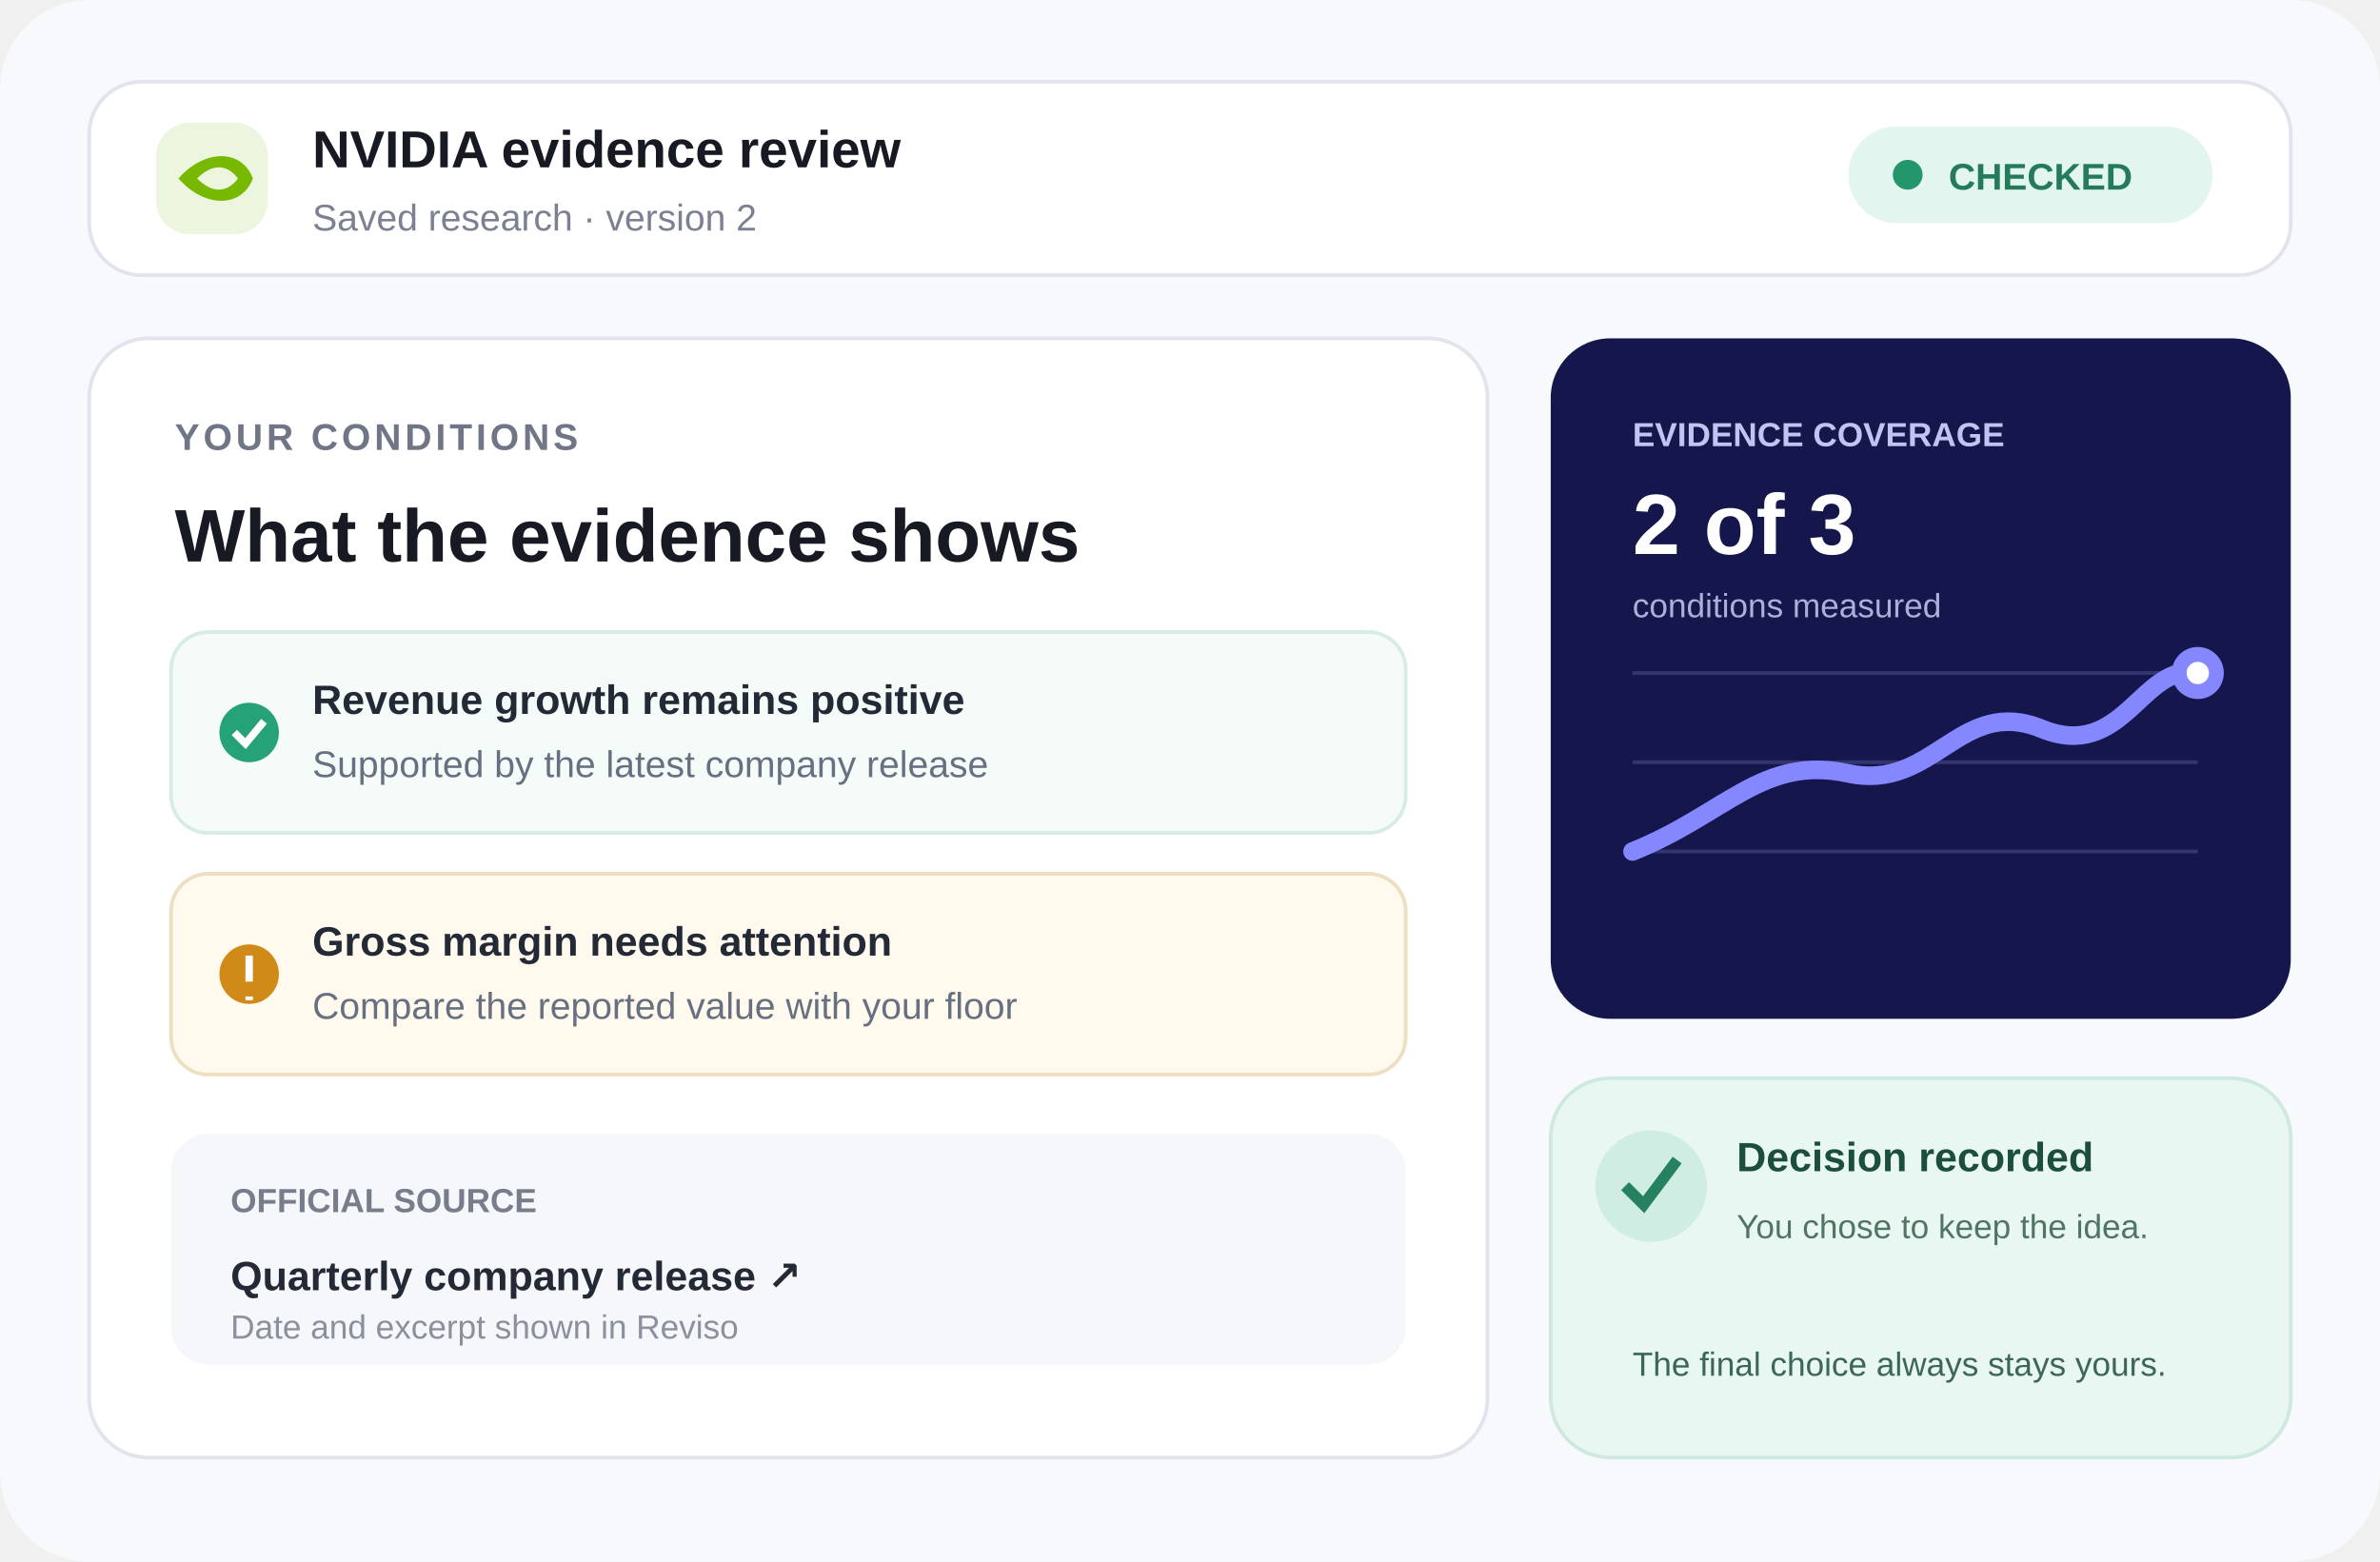
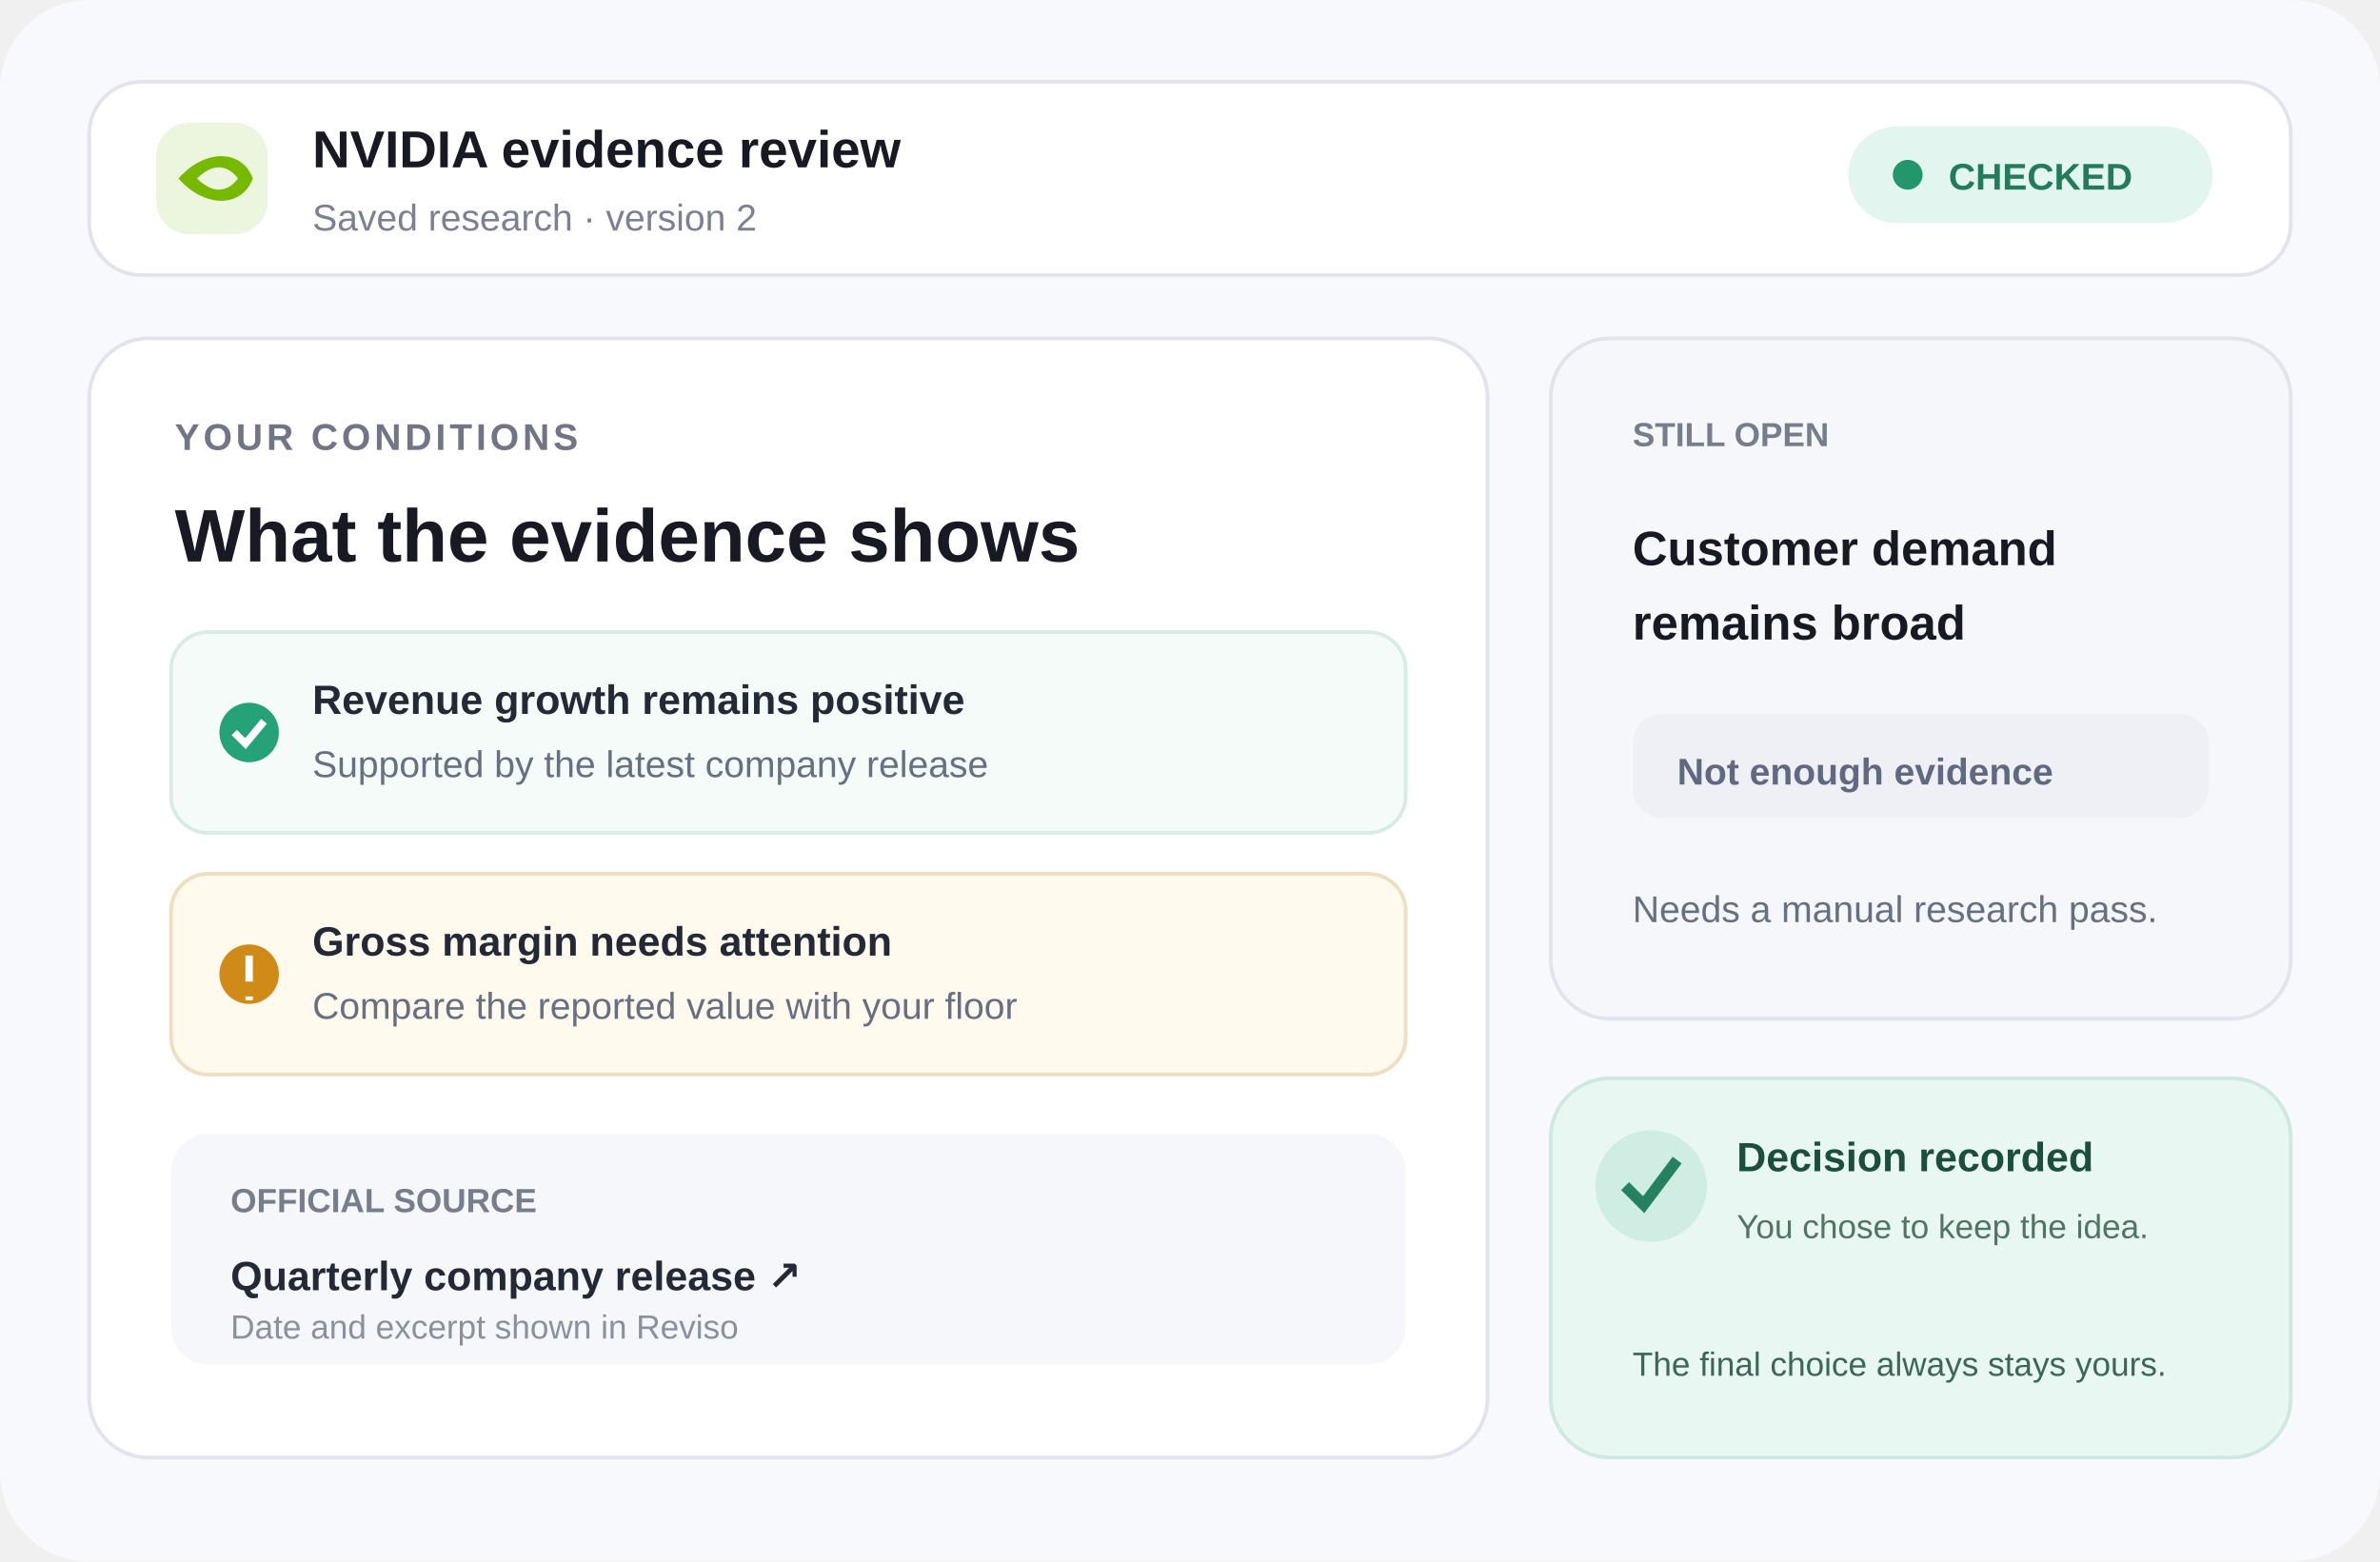
<svg xmlns="http://www.w3.org/2000/svg" viewBox="0 0 640 420" role="img" aria-labelledby="title desc">
  <rect width="640" height="420" rx="24" fill="#F8F9FC" />
  <rect x="24" y="22" width="592" height="52" rx="14" fill="#fff" stroke="#E1E4EC" />
  <rect x="42" y="33" width="30" height="30" rx="9" fill="#ECF5DD" />
  <path d="M48 48c7-8 17-8 20 0-3 8-13 8-20 0Zm5 0c4 4 8 4 11 0-3-4-7-4-11 0Z" fill="#76B900" />
  <text x="84" y="45" fill="#171923" font-family="Arial, sans-serif" font-size="14" font-weight="700">NVIDIA evidence review</text>
  <text x="84" y="62" fill="#7B8190" font-family="Arial, sans-serif" font-size="10">Saved research · version 2</text>
  <rect x="497" y="34" width="98" height="26" rx="13" fill="#E2F5EE" />
  <circle cx="513" cy="47" r="4" fill="#23966C" />
  <text x="524" y="51" fill="#237B5C" font-family="Arial, sans-serif" font-size="10" font-weight="700">CHECKED</text>
  <rect x="24" y="91" width="376" height="301" rx="16" fill="#fff" stroke="#E1E4EC" />
  <text x="47" y="121" fill="#707685" font-family="Arial, sans-serif" font-size="10" font-weight="700" letter-spacing="1">YOUR CONDITIONS</text>
  <text x="47" y="151" fill="#171923" font-family="Arial, sans-serif" font-size="20" font-weight="700">What the evidence shows</text>
  <rect x="46" y="170" width="332" height="54" rx="10" fill="#F5FBF8" stroke="#D7EDE4" />
  <circle cx="67" cy="197" r="8" fill="#25A277" />
  <path d="m63 197 3 3 5-6" stroke="#fff" stroke-width="2" fill="none" />
  <text x="84" y="192" fill="#242936" font-family="Arial, sans-serif" font-size="11" font-weight="700">Revenue growth remains positive</text>
  <text x="84" y="209" fill="#677080" font-family="Arial, sans-serif" font-size="10">Supported by the latest company release</text>
  <rect x="46" y="235" width="332" height="54" rx="10" fill="#FFF9EE" stroke="#EDDFC2" />
  <circle cx="67" cy="262" r="8" fill="#D08A18" />
  <path d="M67 257v7m0 4v1" stroke="#fff" stroke-width="2" />
  <text x="84" y="257" fill="#242936" font-family="Arial, sans-serif" font-size="11" font-weight="700">Gross margin needs attention</text>
  <text x="84" y="274" fill="#677080" font-family="Arial, sans-serif" font-size="10">Compare the reported value with your floor</text>
  <rect x="46" y="305" width="332" height="62" rx="10" fill="#F6F7FB" />
  <text x="62" y="326" fill="#777D8A" font-family="Arial, sans-serif" font-size="9" font-weight="700">OFFICIAL SOURCE</text>
  <text x="62" y="347" fill="#242936" font-family="Arial, sans-serif" font-size="11" font-weight="700">Quarterly company release ↗</text>
  <text x="62" y="360" fill="#8A909E" font-family="Arial, sans-serif" font-size="9">Date and excerpt shown in Reviso</text>
-   <rect x="417" y="91" width="199" height="183" rx="16" fill="#15164C" />
-   <text x="439" y="120" fill="#BFC4F2" font-family="Arial, sans-serif" font-size="9" font-weight="700">EVIDENCE COVERAGE</text>
-   <text x="439" y="149" fill="#fff" font-family="Arial, sans-serif" font-size="23" font-weight="700">2 of 3</text>
-   <text x="439" y="166" fill="#AAB0D9" font-family="Arial, sans-serif" font-size="9">conditions measured</text>
-   <path d="M439 229h152M439 205h152M439 181h152" stroke="#32356E" />
-   <path d="M439 229c25-10 35-26 58-21s30-21 52-12 27-18 42-15" fill="none" stroke="#8587FF" stroke-width="5" stroke-linecap="round" />
-   <circle cx="591" cy="181" r="5" fill="#fff" stroke="#8587FF" stroke-width="4" />
+   <rect x="417" y="91" width="199" height="183" rx="16" fill="#F6F7FB" stroke="#E1E4EC" />
+   <text x="439" y="120" fill="#777D8A" font-family="Arial, sans-serif" font-size="9" font-weight="700">STILL OPEN</text>
+   <text x="439" y="152" fill="#171923" font-family="Arial, sans-serif" font-size="13" font-weight="700">Customer demand</text>
+   <text x="439" y="172" fill="#171923" font-family="Arial, sans-serif" font-size="13" font-weight="700">remains broad</text>
+   <rect x="439" y="192" width="155" height="28" rx="8" fill="#EEF0F5" />
+   <text x="451" y="211" fill="#606980" font-family="Arial, sans-serif" font-size="10" font-weight="700">Not enough evidence</text>
+   <text x="439" y="248" fill="#677080" font-family="Arial, sans-serif" font-size="10">Needs a manual research pass.</text>
  <rect x="417" y="290" width="199" height="102" rx="16" fill="#E9F7F2" stroke="#CFE9E0" />
  <circle cx="444" cy="319" r="15" fill="#CFEDE2" />
  <path d="m437 319 5 5 9-12" fill="none" stroke="#25815F" stroke-width="3" />
  <text x="467" y="315" fill="#1C4E3D" font-family="Arial, sans-serif" font-size="11" font-weight="700">Decision recorded</text>
  <text x="467" y="333" fill="#527465" font-family="Arial, sans-serif" font-size="9">You chose to keep the idea.</text>
  <text x="439" y="370" fill="#3C6656" font-family="Arial, sans-serif" font-size="9">The final choice always stays yours.</text>
</svg>
